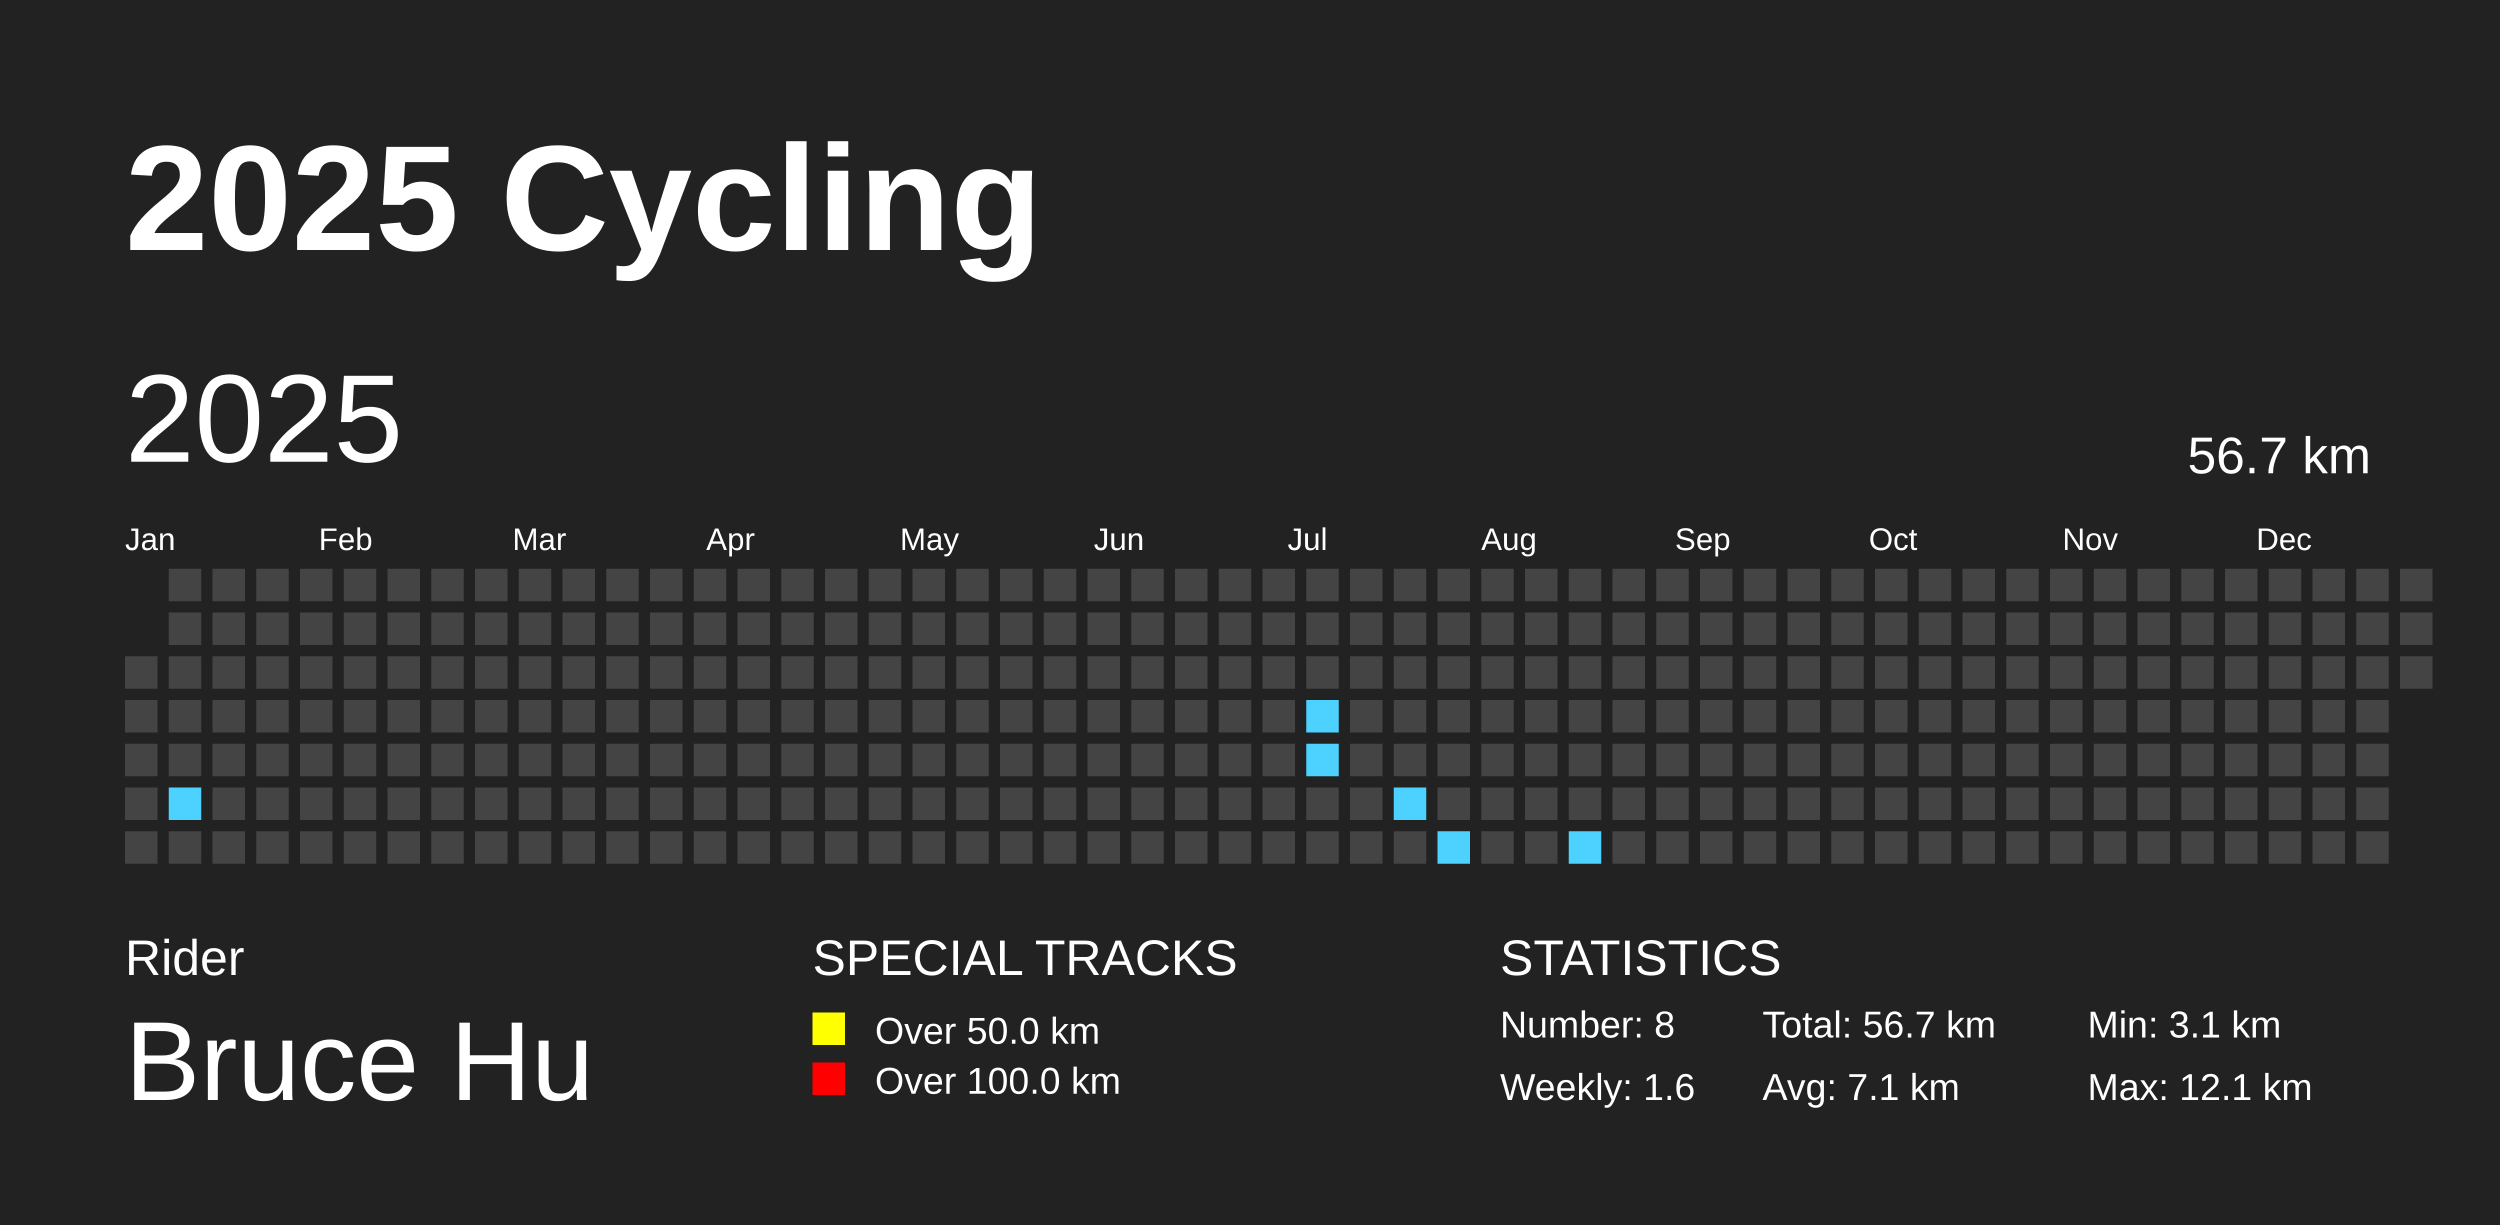
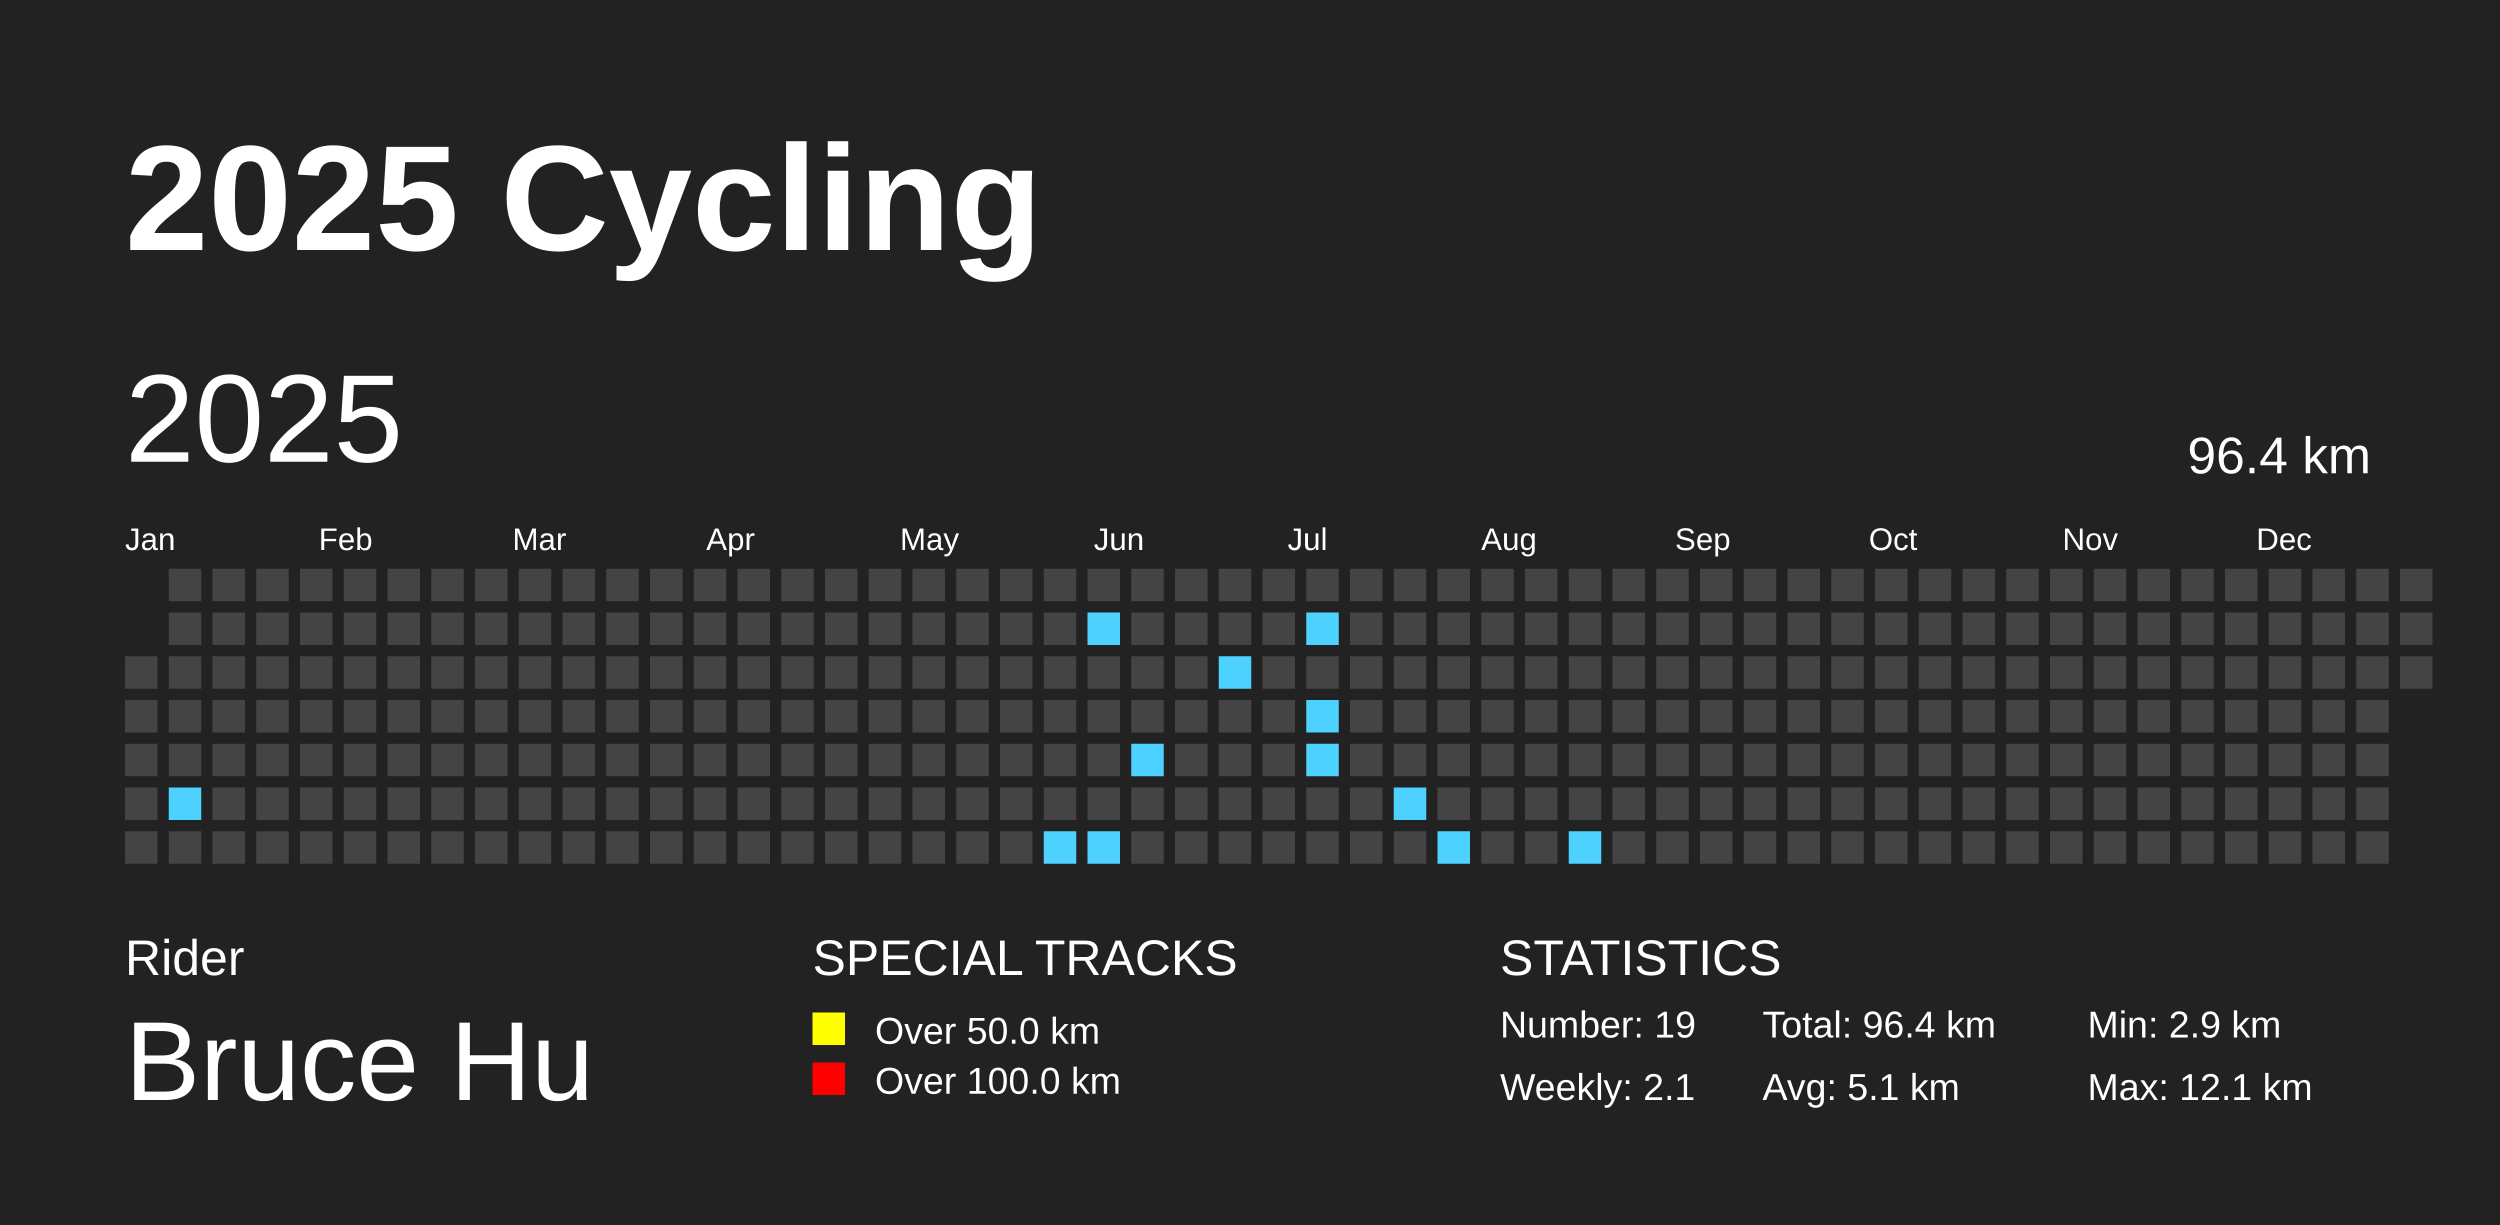
<svg xmlns="http://www.w3.org/2000/svg" baseProfile="full" height="98mm" version="1.1" viewBox="0,0,200,98" width="200mm">
  <defs />
  <rect fill="#222222" height="98" width="200" x="0" y="0" />
  <text fill="#FFFFFF" style="font-size:12px; font-family:Arial; font-weight:bold;" x="10" y="20">2025 Cycling</text>
  <text fill="#FFFFFF" style="font-size:4px; font-family:Arial" x="10" y="78">Rider</text>
  <text fill="#FFFFFF" style="font-size:9px; font-family:Arial" x="10" y="88">Bruce Hu</text>
  <text fill="#FFFFFF" style="font-size:4px; font-family:Arial" x="65" y="78">SPECIAL TRACKS</text>
  <rect fill="yellow" height="2.6" width="2.6" x="65" y="81" />
  <text fill="#FFFFFF" style="font-size:3px; font-family:Arial" x="70" y="83.5">Over 50.0 km</text>
  <rect fill="red" height="2.6" width="2.6" x="65" y="85" />
  <text fill="#FFFFFF" style="font-size:3px; font-family:Arial" x="70" y="87.5">Over 100.0 km</text>
  <text fill="#FFFFFF" style="font-size:4px; font-family:Arial" x="120" y="78">STATISTICS</text>
-   <text fill="#FFFFFF" style="font-size:3px; font-family:Arial" x="120" y="83">Number: 8</text>
-   <text fill="#FFFFFF" style="font-size:3px; font-family:Arial" x="120" y="88">Weekly: 1.6</text>
-   <text fill="#FFFFFF" style="font-size:3px; font-family:Arial" x="141" y="83">Total: 56.7 km</text>
-   <text fill="#FFFFFF" style="font-size:3px; font-family:Arial" x="141" y="88">Avg: 7.1 km</text>
-   <text fill="#FFFFFF" style="font-size:3px; font-family:Arial" x="167" y="83">Min: 3.1 km</text>
+   <text fill="#FFFFFF" style="font-size:3px; font-family:Arial" x="120" y="83">Number: 19</text>
+   <text fill="#FFFFFF" style="font-size:3px; font-family:Arial" x="120" y="88">Weekly: 2.1</text>
+   <text fill="#FFFFFF" style="font-size:3px; font-family:Arial" x="141" y="83">Total: 96.4 km</text>
+   <text fill="#FFFFFF" style="font-size:3px; font-family:Arial" x="141" y="88">Avg: 5.1 km</text>
+   <text fill="#FFFFFF" style="font-size:3px; font-family:Arial" x="167" y="83">Min: 2.9 km</text>
  <text fill="#FFFFFF" style="font-size:3px; font-family:Arial" x="167" y="88">Max: 12.1 km</text>
  <text dominant-baseline="hanging" fill="#FFFFFF" style="font-size:10.0px; font-family:Arial;" x="10" y="30">2025</text>
-   <text dominant-baseline="hanging" fill="#FFFFFF" style="font-size:4.125px; font-family:Arial;" x="175" y="35">56.7 km</text>
+   <text dominant-baseline="hanging" fill="#FFFFFF" style="font-size:4.125px; font-family:Arial;" x="175" y="35">96.4 km</text>
  <text fill="#FFFFFF" style="font-size:2.5px; font-family:Arial" x="10.0" y="44">Jan</text>
  <text fill="#FFFFFF" style="font-size:2.5px; font-family:Arial" x="25.5" y="44">Feb</text>
  <text fill="#FFFFFF" style="font-size:2.5px; font-family:Arial" x="41.0" y="44">Mar</text>
  <text fill="#FFFFFF" style="font-size:2.5px; font-family:Arial" x="56.5" y="44">Apr</text>
  <text fill="#FFFFFF" style="font-size:2.5px; font-family:Arial" x="72.0" y="44">May</text>
  <text fill="#FFFFFF" style="font-size:2.5px; font-family:Arial" x="87.5" y="44">Jun</text>
  <text fill="#FFFFFF" style="font-size:2.5px; font-family:Arial" x="103.0" y="44">Jul</text>
  <text fill="#FFFFFF" style="font-size:2.5px; font-family:Arial" x="118.5" y="44">Aug</text>
  <text fill="#FFFFFF" style="font-size:2.5px; font-family:Arial" x="134.0" y="44">Sep</text>
  <text fill="#FFFFFF" style="font-size:2.5px; font-family:Arial" x="149.5" y="44">Oct</text>
  <text fill="#FFFFFF" style="font-size:2.5px; font-family:Arial" x="165.0" y="44">Nov</text>
  <text fill="#FFFFFF" style="font-size:2.5px; font-family:Arial" x="180.5" y="44">Dec</text>
  <rect fill="#444444" height="2.6" width="2.6" x="10.0" y="52.5" />
  <rect fill="#444444" height="2.6" width="2.6" x="10.0" y="56.0" />
  <rect fill="#444444" height="2.6" width="2.6" x="10.0" y="59.5" />
  <rect fill="#444444" height="2.6" width="2.6" x="10.0" y="63.0" />
  <rect fill="#444444" height="2.6" width="2.6" x="10.0" y="66.5" />
  <rect fill="#444444" height="2.6" width="2.6" x="13.5" y="45.5" />
  <rect fill="#444444" height="2.6" width="2.6" x="13.5" y="49.0" />
  <rect fill="#444444" height="2.6" width="2.6" x="13.5" y="52.5" />
  <rect fill="#444444" height="2.6" width="2.6" x="13.5" y="56.0" />
  <rect fill="#444444" height="2.6" width="2.6" x="13.5" y="59.5" />
  <rect fill="#4DD2FF" height="2.6" width="2.6" x="13.5" y="63.0" />
  <rect fill="#444444" height="2.6" width="2.6" x="13.5" y="66.5" />
  <rect fill="#444444" height="2.6" width="2.6" x="17.0" y="45.5" />
  <rect fill="#444444" height="2.6" width="2.6" x="17.0" y="49.0" />
  <rect fill="#444444" height="2.6" width="2.6" x="17.0" y="52.5" />
  <rect fill="#444444" height="2.6" width="2.6" x="17.0" y="56.0" />
  <rect fill="#444444" height="2.6" width="2.6" x="17.0" y="59.5" />
  <rect fill="#444444" height="2.6" width="2.6" x="17.0" y="63.0" />
  <rect fill="#444444" height="2.6" width="2.6" x="17.0" y="66.5" />
  <rect fill="#444444" height="2.6" width="2.6" x="20.5" y="45.5" />
  <rect fill="#444444" height="2.6" width="2.6" x="20.5" y="49.0" />
  <rect fill="#444444" height="2.6" width="2.6" x="20.5" y="52.5" />
  <rect fill="#444444" height="2.6" width="2.6" x="20.5" y="56.0" />
  <rect fill="#444444" height="2.6" width="2.6" x="20.5" y="59.5" />
  <rect fill="#444444" height="2.6" width="2.6" x="20.5" y="63.0" />
  <rect fill="#444444" height="2.6" width="2.6" x="20.5" y="66.5" />
  <rect fill="#444444" height="2.6" width="2.6" x="24.0" y="45.5" />
  <rect fill="#444444" height="2.6" width="2.6" x="24.0" y="49.0" />
  <rect fill="#444444" height="2.6" width="2.6" x="24.0" y="52.5" />
  <rect fill="#444444" height="2.6" width="2.6" x="24.0" y="56.0" />
  <rect fill="#444444" height="2.6" width="2.6" x="24.0" y="59.5" />
  <rect fill="#444444" height="2.6" width="2.6" x="24.0" y="63.0" />
  <rect fill="#444444" height="2.6" width="2.6" x="24.0" y="66.5" />
  <rect fill="#444444" height="2.6" width="2.6" x="27.5" y="45.5" />
  <rect fill="#444444" height="2.6" width="2.6" x="27.5" y="49.0" />
  <rect fill="#444444" height="2.6" width="2.6" x="27.5" y="52.5" />
  <rect fill="#444444" height="2.6" width="2.6" x="27.5" y="56.0" />
  <rect fill="#444444" height="2.6" width="2.6" x="27.5" y="59.5" />
  <rect fill="#444444" height="2.6" width="2.6" x="27.5" y="63.0" />
  <rect fill="#444444" height="2.6" width="2.6" x="27.5" y="66.5" />
  <rect fill="#444444" height="2.6" width="2.6" x="31.0" y="45.5" />
  <rect fill="#444444" height="2.6" width="2.6" x="31.0" y="49.0" />
  <rect fill="#444444" height="2.6" width="2.6" x="31.0" y="52.5" />
  <rect fill="#444444" height="2.6" width="2.6" x="31.0" y="56.0" />
  <rect fill="#444444" height="2.6" width="2.6" x="31.0" y="59.5" />
  <rect fill="#444444" height="2.6" width="2.6" x="31.0" y="63.0" />
  <rect fill="#444444" height="2.6" width="2.6" x="31.0" y="66.5" />
  <rect fill="#444444" height="2.6" width="2.6" x="34.5" y="45.5" />
  <rect fill="#444444" height="2.6" width="2.6" x="34.5" y="49.0" />
  <rect fill="#444444" height="2.6" width="2.6" x="34.5" y="52.5" />
  <rect fill="#444444" height="2.6" width="2.6" x="34.5" y="56.0" />
  <rect fill="#444444" height="2.6" width="2.6" x="34.5" y="59.5" />
  <rect fill="#444444" height="2.6" width="2.6" x="34.5" y="63.0" />
  <rect fill="#444444" height="2.6" width="2.6" x="34.5" y="66.5" />
  <rect fill="#444444" height="2.6" width="2.6" x="38.0" y="45.5" />
  <rect fill="#444444" height="2.6" width="2.6" x="38.0" y="49.0" />
  <rect fill="#444444" height="2.6" width="2.6" x="38.0" y="52.5" />
  <rect fill="#444444" height="2.6" width="2.6" x="38.0" y="56.0" />
  <rect fill="#444444" height="2.6" width="2.6" x="38.0" y="59.5" />
  <rect fill="#444444" height="2.6" width="2.6" x="38.0" y="63.0" />
  <rect fill="#444444" height="2.6" width="2.6" x="38.0" y="66.5" />
  <rect fill="#444444" height="2.6" width="2.6" x="41.5" y="45.5" />
  <rect fill="#444444" height="2.6" width="2.6" x="41.5" y="49.0" />
  <rect fill="#444444" height="2.6" width="2.6" x="41.5" y="52.5" />
  <rect fill="#444444" height="2.6" width="2.6" x="41.5" y="56.0" />
  <rect fill="#444444" height="2.6" width="2.6" x="41.5" y="59.5" />
  <rect fill="#444444" height="2.6" width="2.6" x="41.5" y="63.0" />
  <rect fill="#444444" height="2.6" width="2.6" x="41.5" y="66.5" />
  <rect fill="#444444" height="2.6" width="2.6" x="45.0" y="45.5" />
  <rect fill="#444444" height="2.6" width="2.6" x="45.0" y="49.0" />
  <rect fill="#444444" height="2.6" width="2.6" x="45.0" y="52.5" />
  <rect fill="#444444" height="2.6" width="2.6" x="45.0" y="56.0" />
  <rect fill="#444444" height="2.6" width="2.6" x="45.0" y="59.5" />
  <rect fill="#444444" height="2.6" width="2.6" x="45.0" y="63.0" />
  <rect fill="#444444" height="2.6" width="2.6" x="45.0" y="66.5" />
  <rect fill="#444444" height="2.6" width="2.6" x="48.5" y="45.5" />
  <rect fill="#444444" height="2.6" width="2.6" x="48.5" y="49.0" />
  <rect fill="#444444" height="2.6" width="2.6" x="48.5" y="52.5" />
  <rect fill="#444444" height="2.6" width="2.6" x="48.5" y="56.0" />
  <rect fill="#444444" height="2.6" width="2.6" x="48.5" y="59.5" />
  <rect fill="#444444" height="2.6" width="2.6" x="48.5" y="63.0" />
  <rect fill="#444444" height="2.6" width="2.6" x="48.5" y="66.5" />
  <rect fill="#444444" height="2.6" width="2.6" x="52.0" y="45.5" />
  <rect fill="#444444" height="2.6" width="2.6" x="52.0" y="49.0" />
  <rect fill="#444444" height="2.6" width="2.6" x="52.0" y="52.5" />
  <rect fill="#444444" height="2.6" width="2.6" x="52.0" y="56.0" />
  <rect fill="#444444" height="2.6" width="2.6" x="52.0" y="59.5" />
  <rect fill="#444444" height="2.6" width="2.6" x="52.0" y="63.0" />
  <rect fill="#444444" height="2.6" width="2.6" x="52.0" y="66.5" />
  <rect fill="#444444" height="2.6" width="2.6" x="55.5" y="45.5" />
  <rect fill="#444444" height="2.6" width="2.6" x="55.5" y="49.0" />
  <rect fill="#444444" height="2.6" width="2.6" x="55.5" y="52.5" />
  <rect fill="#444444" height="2.6" width="2.6" x="55.5" y="56.0" />
  <rect fill="#444444" height="2.6" width="2.6" x="55.5" y="59.5" />
  <rect fill="#444444" height="2.6" width="2.6" x="55.5" y="63.0" />
  <rect fill="#444444" height="2.6" width="2.6" x="55.5" y="66.5" />
  <rect fill="#444444" height="2.6" width="2.6" x="59.0" y="45.5" />
  <rect fill="#444444" height="2.6" width="2.6" x="59.0" y="49.0" />
  <rect fill="#444444" height="2.6" width="2.6" x="59.0" y="52.5" />
  <rect fill="#444444" height="2.6" width="2.6" x="59.0" y="56.0" />
  <rect fill="#444444" height="2.6" width="2.6" x="59.0" y="59.5" />
  <rect fill="#444444" height="2.6" width="2.6" x="59.0" y="63.0" />
  <rect fill="#444444" height="2.6" width="2.6" x="59.0" y="66.5" />
  <rect fill="#444444" height="2.6" width="2.6" x="62.5" y="45.5" />
  <rect fill="#444444" height="2.6" width="2.6" x="62.5" y="49.0" />
  <rect fill="#444444" height="2.6" width="2.6" x="62.5" y="52.5" />
  <rect fill="#444444" height="2.6" width="2.6" x="62.5" y="56.0" />
  <rect fill="#444444" height="2.6" width="2.6" x="62.5" y="59.5" />
  <rect fill="#444444" height="2.6" width="2.6" x="62.5" y="63.0" />
  <rect fill="#444444" height="2.6" width="2.6" x="62.5" y="66.5" />
  <rect fill="#444444" height="2.6" width="2.6" x="66.0" y="45.5" />
  <rect fill="#444444" height="2.6" width="2.6" x="66.0" y="49.0" />
  <rect fill="#444444" height="2.6" width="2.6" x="66.0" y="52.5" />
  <rect fill="#444444" height="2.6" width="2.6" x="66.0" y="56.0" />
  <rect fill="#444444" height="2.6" width="2.6" x="66.0" y="59.5" />
  <rect fill="#444444" height="2.6" width="2.6" x="66.0" y="63.0" />
  <rect fill="#444444" height="2.6" width="2.6" x="66.0" y="66.5" />
  <rect fill="#444444" height="2.6" width="2.6" x="69.5" y="45.5" />
  <rect fill="#444444" height="2.6" width="2.6" x="69.5" y="49.0" />
  <rect fill="#444444" height="2.6" width="2.6" x="69.5" y="52.5" />
  <rect fill="#444444" height="2.6" width="2.6" x="69.5" y="56.0" />
  <rect fill="#444444" height="2.6" width="2.6" x="69.5" y="59.5" />
  <rect fill="#444444" height="2.6" width="2.6" x="69.5" y="63.0" />
  <rect fill="#444444" height="2.6" width="2.6" x="69.5" y="66.5" />
  <rect fill="#444444" height="2.6" width="2.6" x="73.0" y="45.5" />
  <rect fill="#444444" height="2.6" width="2.6" x="73.0" y="49.0" />
  <rect fill="#444444" height="2.6" width="2.6" x="73.0" y="52.5" />
  <rect fill="#444444" height="2.6" width="2.6" x="73.0" y="56.0" />
  <rect fill="#444444" height="2.6" width="2.6" x="73.0" y="59.5" />
  <rect fill="#444444" height="2.6" width="2.6" x="73.0" y="63.0" />
  <rect fill="#444444" height="2.6" width="2.6" x="73.0" y="66.5" />
  <rect fill="#444444" height="2.6" width="2.6" x="76.5" y="45.5" />
  <rect fill="#444444" height="2.6" width="2.6" x="76.5" y="49.0" />
  <rect fill="#444444" height="2.6" width="2.6" x="76.5" y="52.5" />
  <rect fill="#444444" height="2.6" width="2.6" x="76.5" y="56.0" />
  <rect fill="#444444" height="2.6" width="2.6" x="76.5" y="59.5" />
  <rect fill="#444444" height="2.6" width="2.6" x="76.5" y="63.0" />
  <rect fill="#444444" height="2.6" width="2.6" x="76.5" y="66.5" />
  <rect fill="#444444" height="2.6" width="2.6" x="80.0" y="45.5" />
  <rect fill="#444444" height="2.6" width="2.6" x="80.0" y="49.0" />
  <rect fill="#444444" height="2.6" width="2.6" x="80.0" y="52.5" />
  <rect fill="#444444" height="2.6" width="2.6" x="80.0" y="56.0" />
  <rect fill="#444444" height="2.6" width="2.6" x="80.0" y="59.5" />
  <rect fill="#444444" height="2.6" width="2.6" x="80.0" y="63.0" />
  <rect fill="#444444" height="2.6" width="2.6" x="80.0" y="66.5" />
  <rect fill="#444444" height="2.6" width="2.6" x="83.5" y="45.5" />
  <rect fill="#444444" height="2.6" width="2.6" x="83.5" y="49.0" />
  <rect fill="#444444" height="2.6" width="2.6" x="83.5" y="52.5" />
  <rect fill="#444444" height="2.6" width="2.6" x="83.5" y="56.0" />
  <rect fill="#444444" height="2.6" width="2.6" x="83.5" y="59.5" />
  <rect fill="#444444" height="2.6" width="2.6" x="83.5" y="63.0" />
-   <rect fill="#444444" height="2.6" width="2.6" x="83.5" y="66.5" />
+   <rect fill="#4DD2FF" height="2.6" width="2.6" x="83.5" y="66.5" />
  <rect fill="#444444" height="2.6" width="2.6" x="87.0" y="45.5" />
-   <rect fill="#444444" height="2.6" width="2.6" x="87.0" y="49.0" />
+   <rect fill="#4DD2FF" height="2.6" width="2.6" x="87.0" y="49.0" />
  <rect fill="#444444" height="2.6" width="2.6" x="87.0" y="52.5" />
  <rect fill="#444444" height="2.6" width="2.6" x="87.0" y="56.0" />
  <rect fill="#444444" height="2.6" width="2.6" x="87.0" y="59.5" />
  <rect fill="#444444" height="2.6" width="2.6" x="87.0" y="63.0" />
-   <rect fill="#444444" height="2.6" width="2.6" x="87.0" y="66.5" />
+   <rect fill="#4DD2FF" height="2.6" width="2.6" x="87.0" y="66.5" />
  <rect fill="#444444" height="2.6" width="2.6" x="90.5" y="45.5" />
  <rect fill="#444444" height="2.6" width="2.6" x="90.5" y="49.0" />
  <rect fill="#444444" height="2.6" width="2.6" x="90.5" y="52.5" />
  <rect fill="#444444" height="2.6" width="2.6" x="90.5" y="56.0" />
-   <rect fill="#444444" height="2.6" width="2.6" x="90.5" y="59.5" />
+   <rect fill="#4DD2FF" height="2.6" width="2.6" x="90.5" y="59.5" />
  <rect fill="#444444" height="2.6" width="2.6" x="90.5" y="63.0" />
  <rect fill="#444444" height="2.6" width="2.6" x="90.5" y="66.5" />
  <rect fill="#444444" height="2.6" width="2.6" x="94.0" y="45.5" />
  <rect fill="#444444" height="2.6" width="2.6" x="94.0" y="49.0" />
  <rect fill="#444444" height="2.6" width="2.6" x="94.0" y="52.5" />
  <rect fill="#444444" height="2.6" width="2.6" x="94.0" y="56.0" />
  <rect fill="#444444" height="2.6" width="2.6" x="94.0" y="59.5" />
  <rect fill="#444444" height="2.6" width="2.6" x="94.0" y="63.0" />
  <rect fill="#444444" height="2.6" width="2.6" x="94.0" y="66.5" />
  <rect fill="#444444" height="2.6" width="2.6" x="97.5" y="45.5" />
  <rect fill="#444444" height="2.6" width="2.6" x="97.5" y="49.0" />
-   <rect fill="#444444" height="2.6" width="2.6" x="97.5" y="52.5" />
+   <rect fill="#4DD2FF" height="2.6" width="2.6" x="97.5" y="52.5" />
  <rect fill="#444444" height="2.6" width="2.6" x="97.5" y="56.0" />
  <rect fill="#444444" height="2.6" width="2.6" x="97.5" y="59.5" />
  <rect fill="#444444" height="2.6" width="2.6" x="97.5" y="63.0" />
  <rect fill="#444444" height="2.6" width="2.6" x="97.5" y="66.5" />
  <rect fill="#444444" height="2.6" width="2.6" x="101.0" y="45.5" />
  <rect fill="#444444" height="2.6" width="2.6" x="101.0" y="49.0" />
  <rect fill="#444444" height="2.6" width="2.6" x="101.0" y="52.5" />
  <rect fill="#444444" height="2.6" width="2.6" x="101.0" y="56.0" />
  <rect fill="#444444" height="2.6" width="2.6" x="101.0" y="59.5" />
  <rect fill="#444444" height="2.6" width="2.6" x="101.0" y="63.0" />
  <rect fill="#444444" height="2.6" width="2.6" x="101.0" y="66.5" />
  <rect fill="#444444" height="2.6" width="2.6" x="104.5" y="45.5" />
-   <rect fill="#444444" height="2.6" width="2.6" x="104.5" y="49.0" />
+   <rect fill="#4DD2FF" height="2.6" width="2.6" x="104.5" y="49.0" />
  <rect fill="#444444" height="2.6" width="2.6" x="104.5" y="52.5" />
  <rect fill="#4DD2FF" height="2.6" width="2.6" x="104.5" y="56.0" />
  <rect fill="#4DD2FF" height="2.6" width="2.6" x="104.5" y="59.5" />
  <rect fill="#444444" height="2.6" width="2.6" x="104.5" y="63.0" />
  <rect fill="#444444" height="2.6" width="2.6" x="104.5" y="66.5" />
  <rect fill="#444444" height="2.6" width="2.6" x="108.0" y="45.5" />
  <rect fill="#444444" height="2.6" width="2.6" x="108.0" y="49.0" />
  <rect fill="#444444" height="2.6" width="2.6" x="108.0" y="52.5" />
  <rect fill="#444444" height="2.6" width="2.6" x="108.0" y="56.0" />
  <rect fill="#444444" height="2.6" width="2.6" x="108.0" y="59.5" />
  <rect fill="#444444" height="2.6" width="2.6" x="108.0" y="63.0" />
  <rect fill="#444444" height="2.6" width="2.6" x="108.0" y="66.5" />
  <rect fill="#444444" height="2.6" width="2.6" x="111.5" y="45.5" />
  <rect fill="#444444" height="2.6" width="2.6" x="111.5" y="49.0" />
  <rect fill="#444444" height="2.6" width="2.6" x="111.5" y="52.5" />
  <rect fill="#444444" height="2.6" width="2.6" x="111.5" y="56.0" />
  <rect fill="#444444" height="2.6" width="2.6" x="111.5" y="59.5" />
  <rect fill="#4DD2FF" height="2.6" width="2.6" x="111.5" y="63.0" />
  <rect fill="#444444" height="2.6" width="2.6" x="111.5" y="66.5" />
  <rect fill="#444444" height="2.6" width="2.6" x="115.0" y="45.5" />
  <rect fill="#444444" height="2.6" width="2.6" x="115.0" y="49.0" />
  <rect fill="#444444" height="2.6" width="2.6" x="115.0" y="52.5" />
  <rect fill="#444444" height="2.6" width="2.6" x="115.0" y="56.0" />
  <rect fill="#444444" height="2.6" width="2.6" x="115.0" y="59.5" />
  <rect fill="#444444" height="2.6" width="2.6" x="115.0" y="63.0" />
  <rect fill="#4DD2FF" height="2.6" width="2.6" x="115.0" y="66.5" />
  <rect fill="#444444" height="2.6" width="2.6" x="118.5" y="45.5" />
  <rect fill="#444444" height="2.6" width="2.6" x="118.5" y="49.0" />
  <rect fill="#444444" height="2.6" width="2.6" x="118.5" y="52.5" />
  <rect fill="#444444" height="2.6" width="2.6" x="118.5" y="56.0" />
  <rect fill="#444444" height="2.6" width="2.6" x="118.5" y="59.5" />
  <rect fill="#444444" height="2.6" width="2.6" x="118.5" y="63.0" />
  <rect fill="#444444" height="2.6" width="2.6" x="118.5" y="66.5" />
  <rect fill="#444444" height="2.6" width="2.6" x="122.0" y="45.5" />
  <rect fill="#444444" height="2.6" width="2.6" x="122.0" y="49.0" />
  <rect fill="#444444" height="2.6" width="2.6" x="122.0" y="52.5" />
  <rect fill="#444444" height="2.6" width="2.6" x="122.0" y="56.0" />
  <rect fill="#444444" height="2.6" width="2.6" x="122.0" y="59.5" />
  <rect fill="#444444" height="2.6" width="2.6" x="122.0" y="63.0" />
  <rect fill="#444444" height="2.6" width="2.6" x="122.0" y="66.5" />
  <rect fill="#444444" height="2.6" width="2.6" x="125.5" y="45.5" />
  <rect fill="#444444" height="2.6" width="2.6" x="125.5" y="49.0" />
  <rect fill="#444444" height="2.6" width="2.6" x="125.5" y="52.5" />
  <rect fill="#444444" height="2.6" width="2.6" x="125.5" y="56.0" />
  <rect fill="#444444" height="2.6" width="2.6" x="125.5" y="59.5" />
  <rect fill="#444444" height="2.6" width="2.6" x="125.5" y="63.0" />
  <rect fill="#4DD2FF" height="2.6" width="2.6" x="125.5" y="66.5" />
  <rect fill="#444444" height="2.6" width="2.6" x="129.0" y="45.5" />
  <rect fill="#444444" height="2.6" width="2.6" x="129.0" y="49.0" />
  <rect fill="#444444" height="2.6" width="2.6" x="129.0" y="52.5" />
  <rect fill="#444444" height="2.6" width="2.6" x="129.0" y="56.0" />
  <rect fill="#444444" height="2.6" width="2.6" x="129.0" y="59.5" />
  <rect fill="#444444" height="2.6" width="2.6" x="129.0" y="63.0" />
  <rect fill="#444444" height="2.6" width="2.6" x="129.0" y="66.5" />
  <rect fill="#444444" height="2.6" width="2.6" x="132.5" y="45.5" />
  <rect fill="#444444" height="2.6" width="2.6" x="132.5" y="49.0" />
  <rect fill="#444444" height="2.6" width="2.6" x="132.5" y="52.5" />
  <rect fill="#444444" height="2.6" width="2.6" x="132.5" y="56.0" />
  <rect fill="#444444" height="2.6" width="2.6" x="132.5" y="59.5" />
  <rect fill="#444444" height="2.6" width="2.6" x="132.5" y="63.0" />
  <rect fill="#444444" height="2.6" width="2.6" x="132.5" y="66.5" />
  <rect fill="#444444" height="2.6" width="2.6" x="136.0" y="45.5" />
  <rect fill="#444444" height="2.6" width="2.6" x="136.0" y="49.0" />
  <rect fill="#444444" height="2.6" width="2.6" x="136.0" y="52.5" />
  <rect fill="#444444" height="2.6" width="2.6" x="136.0" y="56.0" />
  <rect fill="#444444" height="2.6" width="2.6" x="136.0" y="59.5" />
  <rect fill="#444444" height="2.6" width="2.6" x="136.0" y="63.0" />
  <rect fill="#444444" height="2.6" width="2.6" x="136.0" y="66.5" />
  <rect fill="#444444" height="2.6" width="2.6" x="139.5" y="45.5" />
  <rect fill="#444444" height="2.6" width="2.6" x="139.5" y="49.0" />
  <rect fill="#444444" height="2.6" width="2.6" x="139.5" y="52.5" />
  <rect fill="#444444" height="2.6" width="2.6" x="139.5" y="56.0" />
  <rect fill="#444444" height="2.6" width="2.6" x="139.5" y="59.5" />
  <rect fill="#444444" height="2.6" width="2.6" x="139.5" y="63.0" />
  <rect fill="#444444" height="2.6" width="2.6" x="139.5" y="66.5" />
  <rect fill="#444444" height="2.6" width="2.6" x="143.0" y="45.5" />
  <rect fill="#444444" height="2.6" width="2.6" x="143.0" y="49.0" />
  <rect fill="#444444" height="2.6" width="2.6" x="143.0" y="52.5" />
  <rect fill="#444444" height="2.6" width="2.6" x="143.0" y="56.0" />
  <rect fill="#444444" height="2.6" width="2.6" x="143.0" y="59.5" />
  <rect fill="#444444" height="2.6" width="2.6" x="143.0" y="63.0" />
  <rect fill="#444444" height="2.6" width="2.6" x="143.0" y="66.5" />
  <rect fill="#444444" height="2.6" width="2.6" x="146.5" y="45.5" />
  <rect fill="#444444" height="2.6" width="2.6" x="146.5" y="49.0" />
  <rect fill="#444444" height="2.6" width="2.6" x="146.5" y="52.5" />
  <rect fill="#444444" height="2.6" width="2.6" x="146.5" y="56.0" />
  <rect fill="#444444" height="2.6" width="2.6" x="146.5" y="59.5" />
  <rect fill="#444444" height="2.6" width="2.6" x="146.5" y="63.0" />
  <rect fill="#444444" height="2.6" width="2.6" x="146.5" y="66.5" />
  <rect fill="#444444" height="2.6" width="2.6" x="150.0" y="45.5" />
  <rect fill="#444444" height="2.6" width="2.6" x="150.0" y="49.0" />
  <rect fill="#444444" height="2.6" width="2.6" x="150.0" y="52.5" />
  <rect fill="#444444" height="2.6" width="2.6" x="150.0" y="56.0" />
  <rect fill="#444444" height="2.6" width="2.6" x="150.0" y="59.5" />
  <rect fill="#444444" height="2.6" width="2.6" x="150.0" y="63.0" />
  <rect fill="#444444" height="2.6" width="2.6" x="150.0" y="66.5" />
  <rect fill="#444444" height="2.6" width="2.6" x="153.5" y="45.5" />
  <rect fill="#444444" height="2.6" width="2.6" x="153.5" y="49.0" />
  <rect fill="#444444" height="2.6" width="2.6" x="153.5" y="52.5" />
  <rect fill="#444444" height="2.6" width="2.6" x="153.5" y="56.0" />
  <rect fill="#444444" height="2.6" width="2.6" x="153.5" y="59.5" />
  <rect fill="#444444" height="2.6" width="2.6" x="153.5" y="63.0" />
  <rect fill="#444444" height="2.6" width="2.6" x="153.5" y="66.5" />
  <rect fill="#444444" height="2.6" width="2.6" x="157.0" y="45.5" />
  <rect fill="#444444" height="2.6" width="2.6" x="157.0" y="49.0" />
  <rect fill="#444444" height="2.6" width="2.6" x="157.0" y="52.5" />
  <rect fill="#444444" height="2.6" width="2.6" x="157.0" y="56.0" />
  <rect fill="#444444" height="2.6" width="2.6" x="157.0" y="59.5" />
  <rect fill="#444444" height="2.6" width="2.6" x="157.0" y="63.0" />
  <rect fill="#444444" height="2.6" width="2.6" x="157.0" y="66.5" />
  <rect fill="#444444" height="2.6" width="2.6" x="160.5" y="45.5" />
  <rect fill="#444444" height="2.6" width="2.6" x="160.5" y="49.0" />
  <rect fill="#444444" height="2.6" width="2.6" x="160.5" y="52.5" />
  <rect fill="#444444" height="2.6" width="2.6" x="160.5" y="56.0" />
  <rect fill="#444444" height="2.6" width="2.6" x="160.5" y="59.5" />
  <rect fill="#444444" height="2.6" width="2.6" x="160.5" y="63.0" />
  <rect fill="#444444" height="2.6" width="2.6" x="160.5" y="66.5" />
  <rect fill="#444444" height="2.6" width="2.6" x="164.0" y="45.5" />
  <rect fill="#444444" height="2.6" width="2.6" x="164.0" y="49.0" />
  <rect fill="#444444" height="2.6" width="2.6" x="164.0" y="52.5" />
  <rect fill="#444444" height="2.6" width="2.6" x="164.0" y="56.0" />
  <rect fill="#444444" height="2.6" width="2.6" x="164.0" y="59.5" />
  <rect fill="#444444" height="2.6" width="2.6" x="164.0" y="63.0" />
  <rect fill="#444444" height="2.6" width="2.6" x="164.0" y="66.5" />
  <rect fill="#444444" height="2.6" width="2.6" x="167.5" y="45.5" />
  <rect fill="#444444" height="2.6" width="2.6" x="167.5" y="49.0" />
  <rect fill="#444444" height="2.6" width="2.6" x="167.5" y="52.5" />
  <rect fill="#444444" height="2.6" width="2.6" x="167.5" y="56.0" />
  <rect fill="#444444" height="2.6" width="2.6" x="167.5" y="59.5" />
  <rect fill="#444444" height="2.6" width="2.6" x="167.5" y="63.0" />
  <rect fill="#444444" height="2.6" width="2.6" x="167.5" y="66.5" />
  <rect fill="#444444" height="2.6" width="2.6" x="171.0" y="45.5" />
  <rect fill="#444444" height="2.6" width="2.6" x="171.0" y="49.0" />
  <rect fill="#444444" height="2.6" width="2.6" x="171.0" y="52.5" />
  <rect fill="#444444" height="2.6" width="2.6" x="171.0" y="56.0" />
  <rect fill="#444444" height="2.6" width="2.6" x="171.0" y="59.5" />
  <rect fill="#444444" height="2.6" width="2.6" x="171.0" y="63.0" />
  <rect fill="#444444" height="2.6" width="2.6" x="171.0" y="66.5" />
  <rect fill="#444444" height="2.6" width="2.6" x="174.5" y="45.5" />
  <rect fill="#444444" height="2.6" width="2.6" x="174.5" y="49.0" />
  <rect fill="#444444" height="2.6" width="2.6" x="174.5" y="52.5" />
  <rect fill="#444444" height="2.6" width="2.6" x="174.5" y="56.0" />
  <rect fill="#444444" height="2.6" width="2.6" x="174.5" y="59.5" />
  <rect fill="#444444" height="2.6" width="2.6" x="174.5" y="63.0" />
  <rect fill="#444444" height="2.6" width="2.6" x="174.5" y="66.5" />
  <rect fill="#444444" height="2.6" width="2.6" x="178.0" y="45.5" />
  <rect fill="#444444" height="2.6" width="2.6" x="178.0" y="49.0" />
  <rect fill="#444444" height="2.6" width="2.6" x="178.0" y="52.5" />
  <rect fill="#444444" height="2.6" width="2.6" x="178.0" y="56.0" />
  <rect fill="#444444" height="2.6" width="2.6" x="178.0" y="59.5" />
  <rect fill="#444444" height="2.6" width="2.6" x="178.0" y="63.0" />
  <rect fill="#444444" height="2.6" width="2.6" x="178.0" y="66.5" />
  <rect fill="#444444" height="2.6" width="2.6" x="181.5" y="45.5" />
  <rect fill="#444444" height="2.6" width="2.6" x="181.5" y="49.0" />
  <rect fill="#444444" height="2.6" width="2.6" x="181.5" y="52.5" />
  <rect fill="#444444" height="2.6" width="2.6" x="181.5" y="56.0" />
  <rect fill="#444444" height="2.6" width="2.6" x="181.5" y="59.5" />
  <rect fill="#444444" height="2.6" width="2.6" x="181.5" y="63.0" />
  <rect fill="#444444" height="2.6" width="2.6" x="181.5" y="66.5" />
  <rect fill="#444444" height="2.6" width="2.6" x="185.0" y="45.5" />
  <rect fill="#444444" height="2.6" width="2.6" x="185.0" y="49.0" />
  <rect fill="#444444" height="2.6" width="2.6" x="185.0" y="52.5" />
  <rect fill="#444444" height="2.6" width="2.6" x="185.0" y="56.0" />
  <rect fill="#444444" height="2.6" width="2.6" x="185.0" y="59.5" />
  <rect fill="#444444" height="2.6" width="2.6" x="185.0" y="63.0" />
  <rect fill="#444444" height="2.6" width="2.6" x="185.0" y="66.5" />
  <rect fill="#444444" height="2.6" width="2.6" x="188.5" y="45.5" />
  <rect fill="#444444" height="2.6" width="2.6" x="188.5" y="49.0" />
  <rect fill="#444444" height="2.6" width="2.6" x="188.5" y="52.5" />
  <rect fill="#444444" height="2.6" width="2.6" x="188.5" y="56.0" />
  <rect fill="#444444" height="2.6" width="2.6" x="188.5" y="59.5" />
  <rect fill="#444444" height="2.6" width="2.6" x="188.5" y="63.0" />
  <rect fill="#444444" height="2.6" width="2.6" x="188.5" y="66.5" />
  <rect fill="#444444" height="2.6" width="2.6" x="192.0" y="45.5" />
  <rect fill="#444444" height="2.6" width="2.6" x="192.0" y="49.0" />
  <rect fill="#444444" height="2.6" width="2.6" x="192.0" y="52.5" />
</svg>
